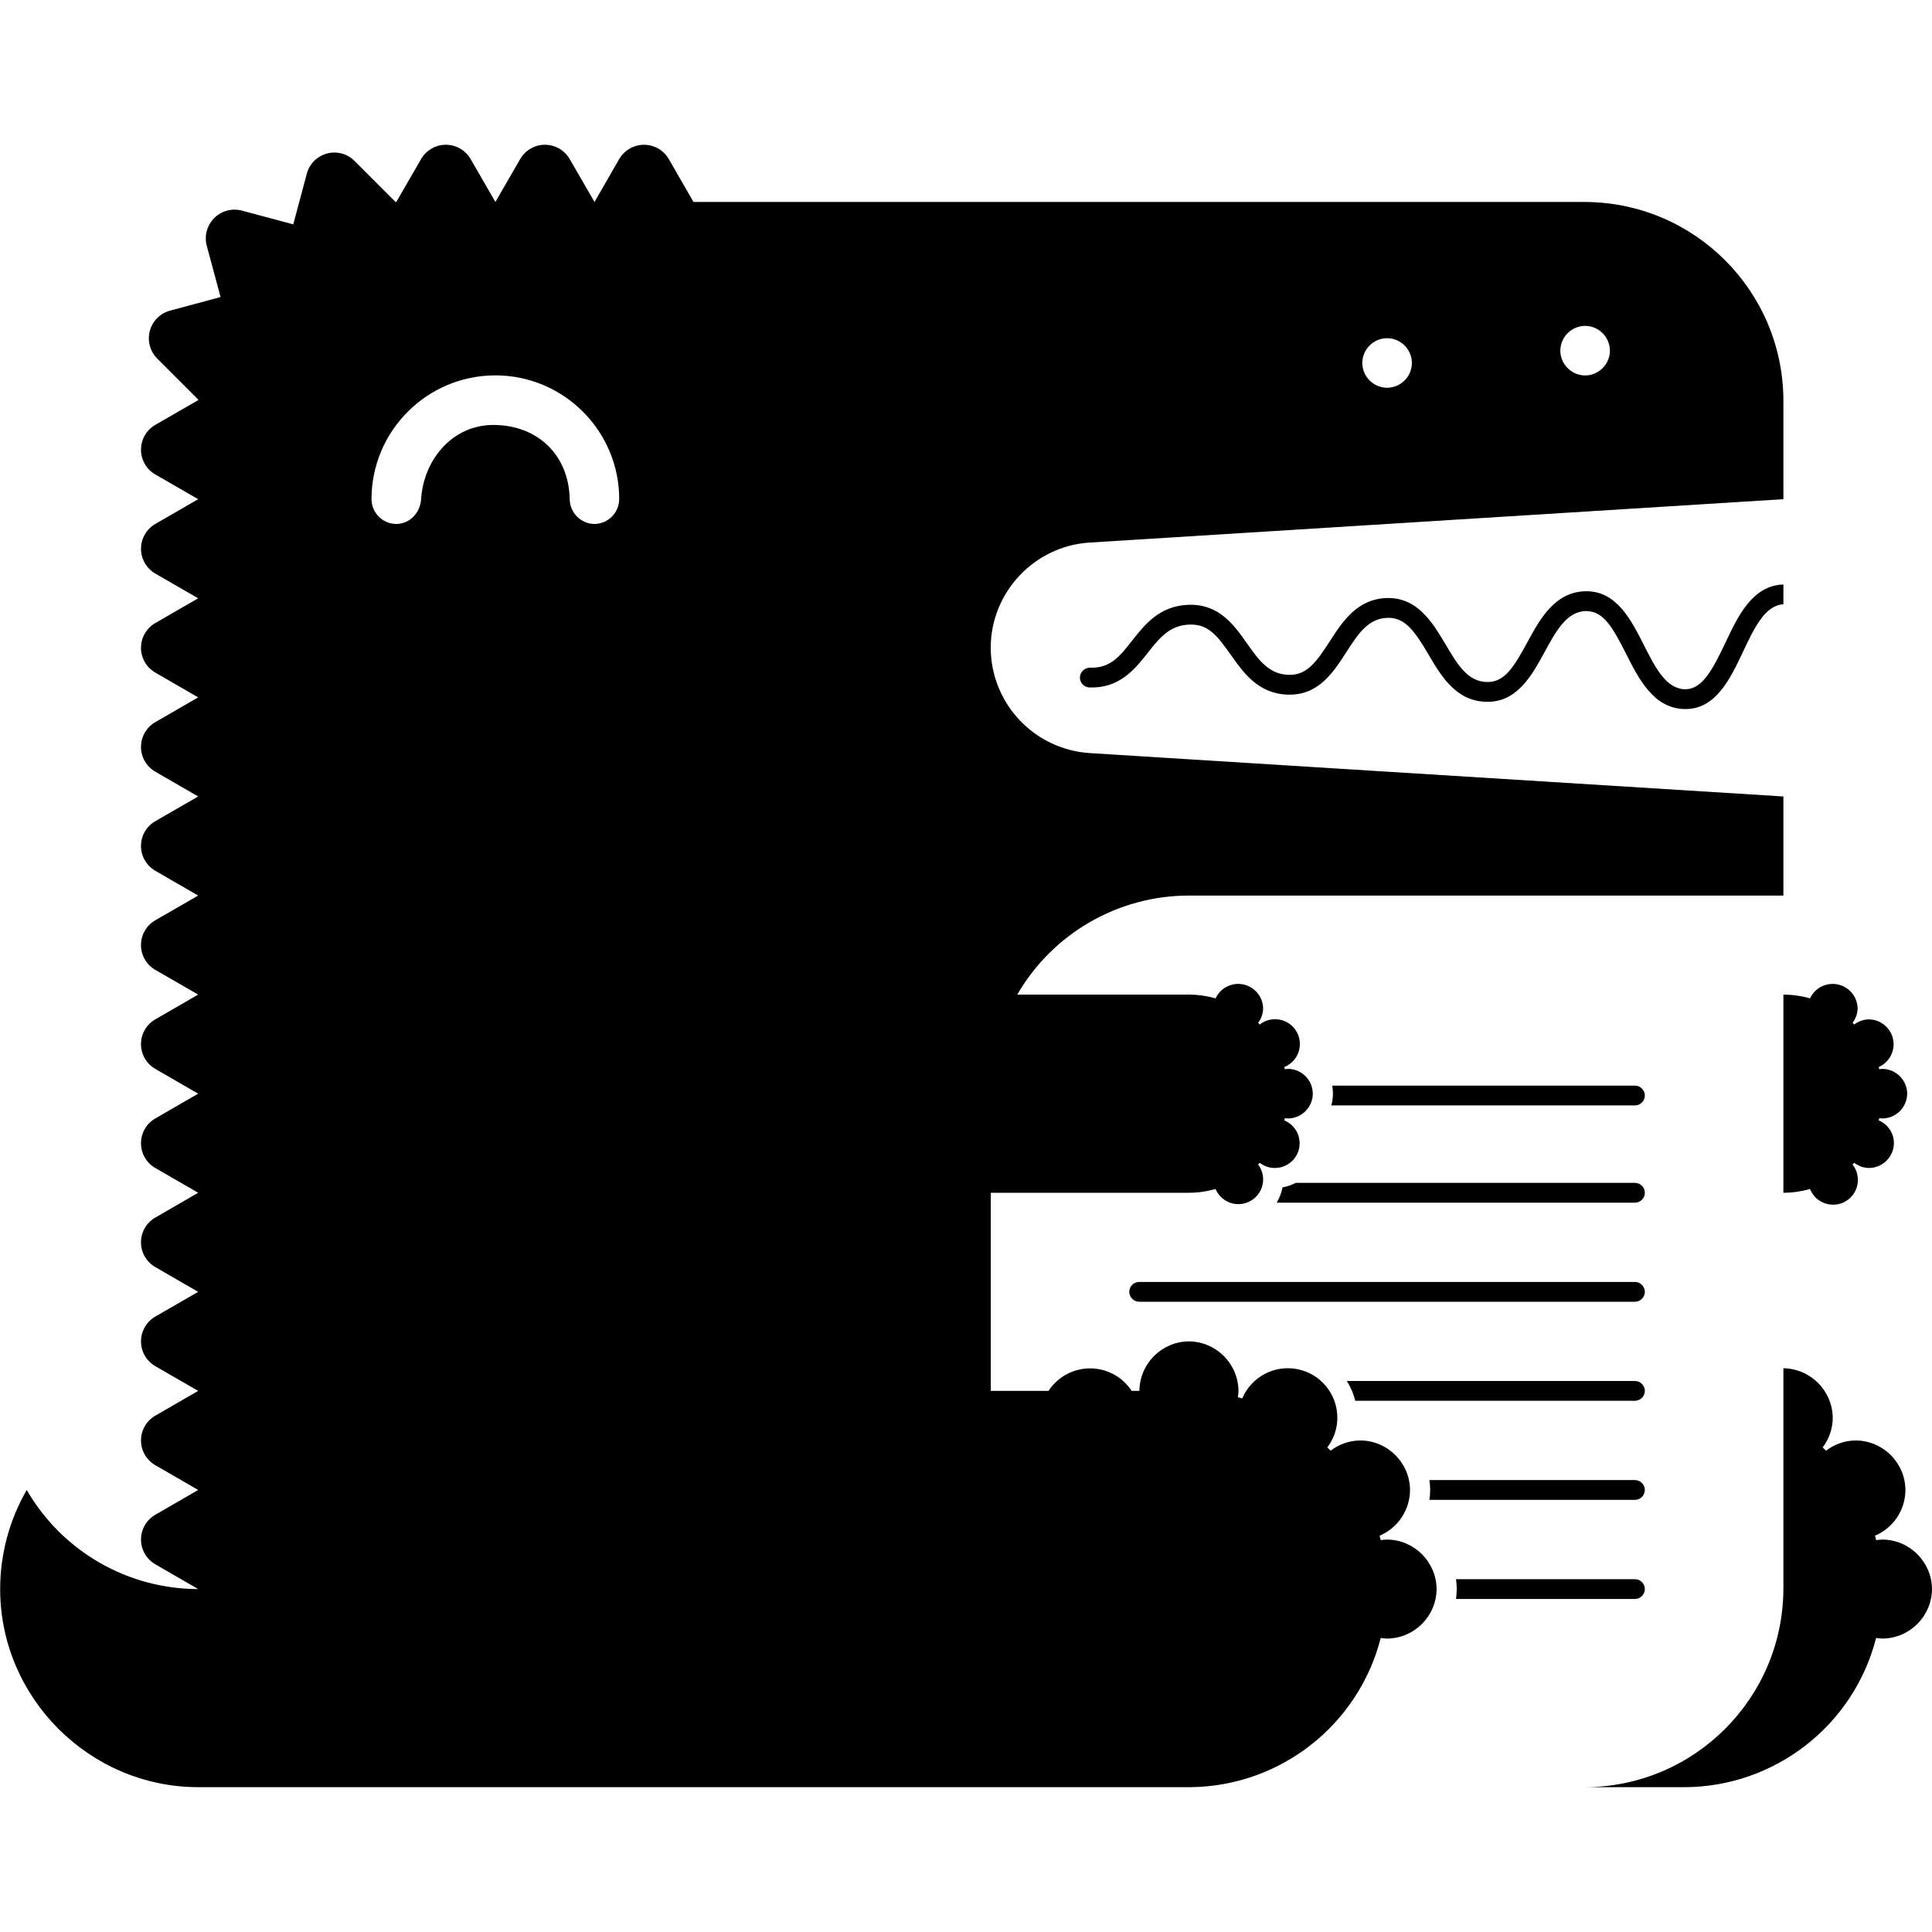
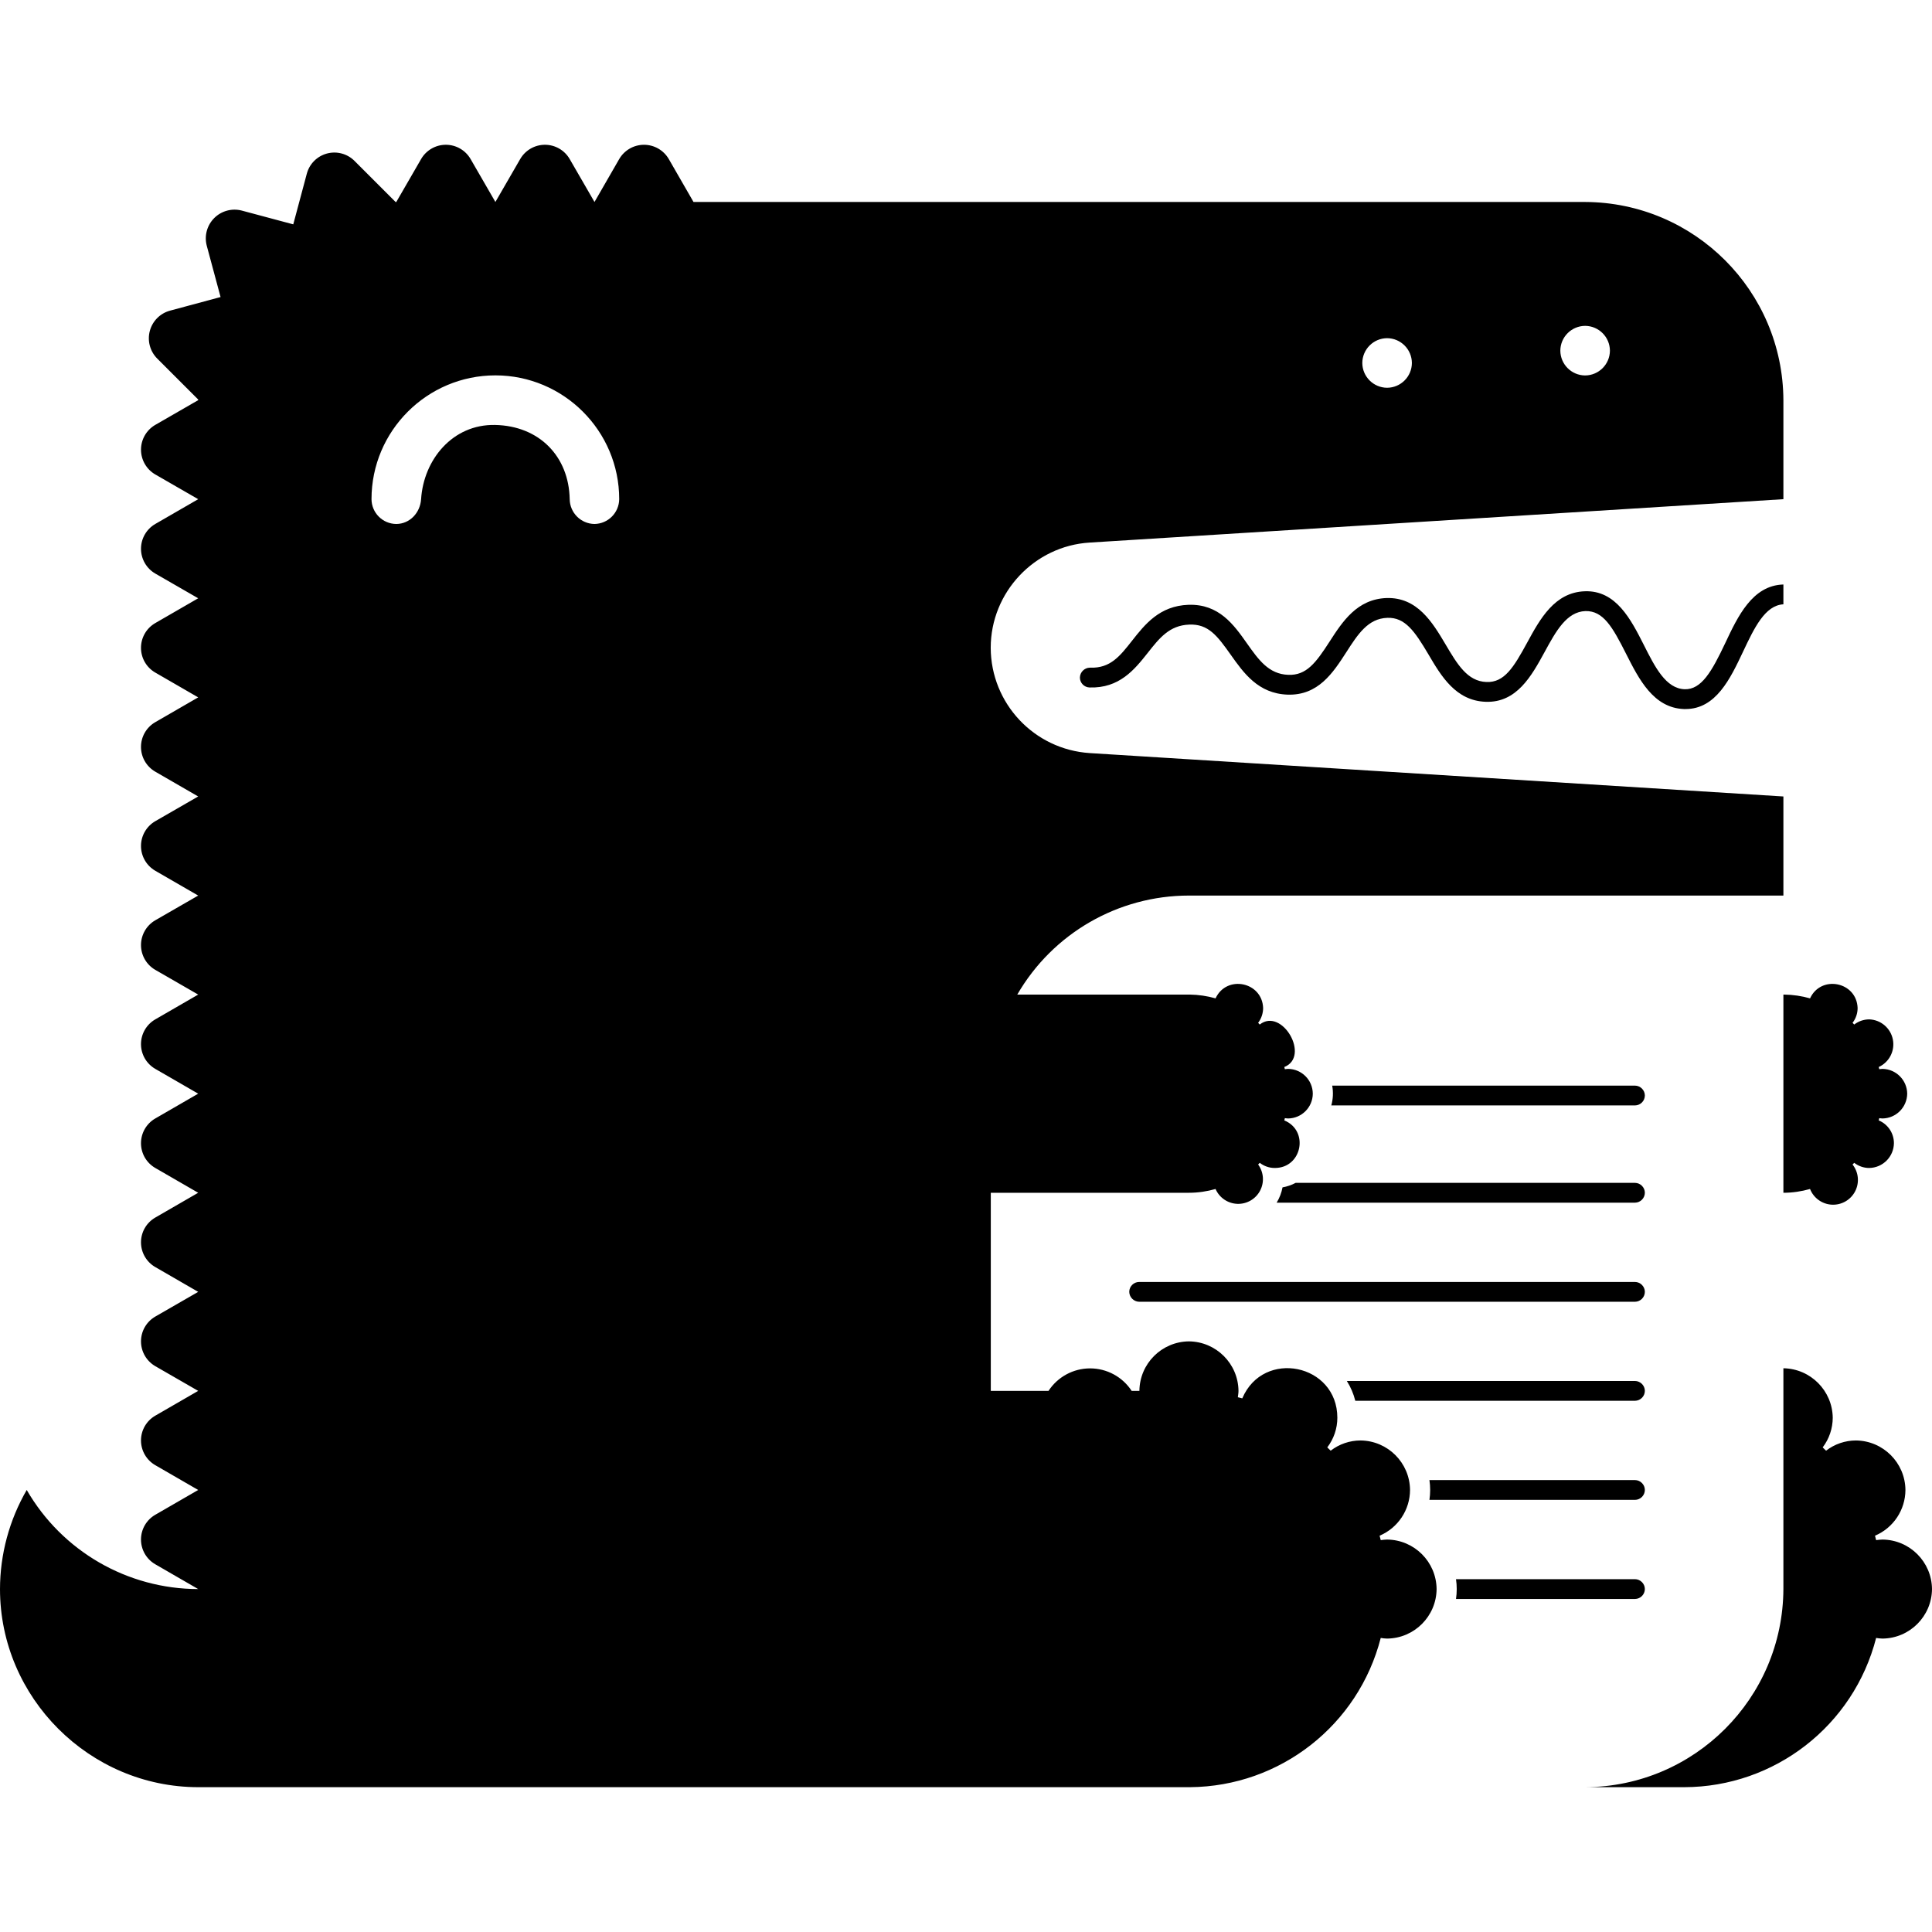
<svg xmlns="http://www.w3.org/2000/svg" viewBox="0 0 24 24">
-   <path d="M2.462 22.201h12.321a2.466 2.466 0 0 0 2.369-1.854c.026.004.052.008.079.008a.621.621 0 0 0 .615-.615.621.621 0 0 0-.615-.615c-.027 0-.053.004-.079.007l-.014-.055a.62.62 0 0 0 .378-.568.621.621 0 0 0-.615-.615.608.608 0 0 0-.371.127l-.042-.041a.606.606 0 0 0 .125-.368.615.615 0 0 0-1.181-.241l-.055-.014c.003-.026.008-.052.008-.079a.622.622 0 0 0-.616-.615.621.621 0 0 0-.615.615h-.096a.617.617 0 0 0-1.033 0h-.717v-2.461h2.461c.115 0 .226-.017.331-.047.049.114.16.188.283.188a.307.307 0 0 0 .246-.492l.02-.021c.052.04.116.064.186.064h.002a.307.307 0 0 0 .117-.591l.007-.028c.013.001.026.004.039.004a.31.31 0 0 0 .308-.308.31.31 0 0 0-.308-.308c-.013 0-.026.003-.039.004a.268.268 0 0 1-.007-.027.308.308 0 1 0-.305-.528l-.02-.021a.307.307 0 0 0 .062-.184.31.31 0 0 0-.591-.12 1.238 1.238 0 0 0-.32-.047h-2.143a2.465 2.465 0 0 1 2.132-1.23h7.385V9.894l-8.618-.539a1.315 1.315 0 0 1-1.229-1.308c0-.688.542-1.265 1.229-1.307l8.618-.539v-1.23a2.473 2.473 0 0 0-2.462-2.462H8.615l-.307-.533a.356.356 0 0 0-.616 0l-.307.533-.308-.533a.355.355 0 0 0-.615 0l-.308.533-.308-.533a.355.355 0 0 0-.615 0l-.308.533-.008.001-.51-.51a.354.354 0 0 0-.594.159l-.168.628-.639-.171a.357.357 0 0 0-.436.435l.172.639-.628.169a.356.356 0 0 0-.16.594l.51.51v.008l-.533.307a.356.356 0 0 0 0 .616l.533.307-.533.308a.356.356 0 0 0 0 .616l.533.307-.533.308a.355.355 0 0 0 0 .615l.533.308-.533.308a.355.355 0 0 0 0 .615l.533.308-.533.307a.356.356 0 0 0 0 .616l.533.308-.533.307a.356.356 0 0 0 0 .616l.533.307-.533.308a.355.355 0 0 0 0 .615l.533.308-.533.308a.355.355 0 0 0 0 .615l.533.308-.533.308a.355.355 0 0 0 0 .615l.533.308-.533.307a.356.356 0 0 0 0 .616l.533.307-.533.308a.355.355 0 0 0 0 .615l.533.308-.533.308a.355.355 0 0 0 0 .615l.533.308a2.463 2.463 0 0 1-2.13-1.231c-.216.374-.33.799-.33 1.231 0 1.35 1.11 2.46 2.46 2.461Zm19.692-5.204v2.743a2.473 2.473 0 0 1-2.461 2.461h-.001 1.231a2.466 2.466 0 0 0 2.383-1.854c.026.004.052.008.079.008A.621.621 0 0 0 24 19.74a.621.621 0 0 0-.615-.615c-.027 0-.053.004-.079.007l-.014-.055a.62.62 0 0 0 .378-.568.621.621 0 0 0-.615-.615.608.608 0 0 0-.371.127l-.042-.041a.612.612 0 0 0 .125-.368.623.623 0 0 0-.613-.615Zm-4.067 2.62h2.223c.067 0 .123.056.123.123a.124.124 0 0 1-.123.123h-2.223a.845.845 0 0 0 0-.246Zm-.33-1.231h2.553c.067 0 .123.056.123.123a.124.124 0 0 1-.123.123h-2.553a.845.845 0 0 0 0-.246Zm-1.026-1.231h3.579c.067 0 .123.056.123.123a.124.124 0 0 1-.123.123h-3.474a.85.85 0 0 0-.105-.246Zm3.579-.984h-6.159a.126.126 0 0 1-.123-.123c0-.068.056-.123.123-.123h6.159c.067 0 .123.056.123.123a.124.124 0 0 1-.123.123Zm1.844-3.816v2.462c.115 0 .225-.017.331-.047.046.118.16.195.287.195a.308.308 0 0 0 .241-.499l.021-.021c.052.04.116.064.186.064a.312.312 0 0 0 .307-.308.306.306 0 0 0-.189-.283l.007-.028c.013.001.026.004.04.004a.312.312 0 0 0 .307-.308.312.312 0 0 0-.307-.308c-.014 0-.027.003-.04.004l-.007-.027a.31.31 0 0 0 .185-.283.31.31 0 0 0-.303-.309.306.306 0 0 0-.186.064l-.021-.021a.3.3 0 0 0 .063-.184.31.31 0 0 0-.591-.12 1.24 1.24 0 0 0-.321-.047h-.01Zm-6.059 2.339h4.215c.067 0 .123.056.123.123a.124.124 0 0 1-.123.123h-4.451a.564.564 0 0 0 .073-.19.553.553 0 0 0 .163-.056Zm.454-1.208h3.761c.067 0 .123.056.123.123a.124.124 0 0 1-.123.123h-3.772a.552.552 0 0 0 .011-.246Zm5.605-6.225h-.004c-.381.013-.561.393-.719.729-.166.35-.294.578-.504.572-.233-.009-.366-.271-.506-.549-.162-.32-.347-.682-.734-.668-.375.013-.556.344-.715.636-.169.311-.285.5-.507.491-.237-.008-.363-.222-.509-.469-.163-.275-.351-.585-.731-.574-.368.013-.549.294-.709.542-.169.262-.287.421-.513.412-.243-.009-.368-.186-.513-.391-.163-.231-.347-.491-.726-.479-.36.013-.541.243-.701.446-.151.192-.27.344-.52.335h-.005a.126.126 0 0 0-.123.123c0 .066.053.121.119.123.371.012.559-.222.723-.429.145-.184.27-.343.516-.352.237-.01.348.138.516.375.16.226.341.482.705.495.382.013.566-.273.729-.525.145-.226.271-.421.511-.429.22-.008.34.166.51.453.159.271.34.577.712.59.385.014.57-.322.732-.619.14-.257.273-.5.507-.508.221-.005.336.196.506.533.159.314.339.67.717.684h.021c.377 0 .556-.378.714-.713.14-.297.273-.576.501-.588v-.246ZM7.385 6.509a.312.312 0 0 1-.308-.308c-.01-.532-.378-.911-.927-.922-.528-.011-.888.432-.919.922-.011.168-.139.307-.308.308a.31.31 0 0 1-.308-.308c0-.848.69-1.538 1.539-1.538.848 0 1.538.69 1.538 1.538a.312.312 0 0 1-.307.308Zm9.846-2.308a.31.31 0 0 1 .308.308.31.31 0 0 1-.308.308.31.31 0 0 1-.308-.308.31.31 0 0 1 .308-.308Zm2.461-.153a.31.31 0 0 1 .307.308.31.31 0 0 1-.308.308h-.001a.31.31 0 0 1-.307-.308.31.31 0 0 1 .308-.308h.001Z" />
+   <path d="M2.462 22.201h12.321a2.466 2.466 0 0 0 2.369-1.854c.026.004.052.008.079.008a.621.621 0 0 0 .615-.615.621.621 0 0 0-.615-.615c-.027 0-.053.004-.079.007l-.014-.055a.62.62 0 0 0 .378-.568.621.621 0 0 0-.615-.615.608.608 0 0 0-.371.127l-.042-.041a.606.606 0 0 0 .125-.368c0-.67-.919-.858-1.181-.241l-.055-.014c.003-.026.008-.052.008-.079a.622.622 0 0 0-.616-.615.621.621 0 0 0-.615.615h-.096a.617.617 0 0 0-1.033 0h-.717v-2.461h2.461c.115 0 .226-.017.331-.047a.307.307 0 1 0 .529-.304l.02-.021c.052.04.116.064.186.064h.002c.337 0 .428-.463.117-.591l.007-.028c.013.001.026.004.039.004a.31.31 0 0 0 .308-.308.31.31 0 0 0-.308-.308c-.013 0-.026.003-.039.004a.28.28 0 0 1-.007-.027c.327-.13-.028-.745-.305-.528l-.02-.021a.307.307 0 0 0 .062-.184c-.011-.326-.454-.416-.591-.12a1.238 1.238 0 0 0-.32-.047h-2.143a2.465 2.465 0 0 1 2.132-1.23h7.385V9.894l-8.618-.539a1.315 1.315 0 0 1-1.229-1.308c0-.688.542-1.265 1.229-1.307l8.618-.539v-1.23a2.473 2.473 0 0 0-2.462-2.462H8.615l-.307-.533a.356.356 0 0 0-.616 0l-.307.533-.308-.533a.355.355 0 0 0-.615 0l-.308.533-.308-.533a.355.355 0 0 0-.615 0l-.308.533-.008.001-.51-.51a.354.354 0 0 0-.594.159l-.168.628-.639-.171a.357.357 0 0 0-.436.435l.172.639-.628.169a.356.356 0 0 0-.16.594l.51.51v.008l-.533.307a.356.356 0 0 0 0 .616l.533.307-.533.308a.356.356 0 0 0 0 .616l.533.307-.533.308a.355.355 0 0 0 0 .615l.533.308-.533.308a.355.355 0 0 0 0 .615l.533.308-.533.307a.356.356 0 0 0 0 .616l.533.308-.533.307a.356.356 0 0 0 0 .616l.533.307-.533.308a.355.355 0 0 0 0 .615l.533.308-.533.308a.355.355 0 0 0 0 .615l.533.308-.533.308a.355.355 0 0 0 0 .615l.533.308-.533.307a.356.356 0 0 0 0 .616l.533.307-.533.308a.355.355 0 0 0 0 .615l.533.308-.533.308a.355.355 0 0 0 0 .615l.533.308a2.463 2.463 0 0 1-2.13-1.231A2.465 2.465 0 0 0 0 19.74c0 1.35 1.112 2.46 2.462 2.461zm19.692-5.204v2.743a2.473 2.473 0 0 1-2.461 2.461h-.001 1.231a2.466 2.466 0 0 0 2.383-1.854c.026.004.052.008.079.008A.621.621 0 0 0 24 19.74a.621.621 0 0 0-.615-.615c-.027 0-.053.004-.079.007l-.014-.055a.62.62 0 0 0 .378-.568.621.621 0 0 0-.615-.615.608.608 0 0 0-.371.127l-.042-.041a.612.612 0 0 0 .125-.368.623.623 0 0 0-.613-.615zm-4.067 2.62h2.223c.067 0 .123.056.123.123a.124.124 0 0 1-.123.123h-2.223a.845.845 0 0 0 0-.246zm-.33-1.231h2.553c.067 0 .123.056.123.123a.124.124 0 0 1-.123.123h-2.553a.845.845 0 0 0 0-.246zm-1.026-1.231h3.579c.067 0 .123.056.123.123a.124.124 0 0 1-.123.123h-3.474a.85.85 0 0 0-.105-.246zm3.579-.984h-6.159a.126.126 0 0 1-.123-.123c0-.068.056-.123.123-.123h6.159c.067 0 .123.056.123.123a.124.124 0 0 1-.123.123zm1.844-3.816v2.462c.115 0 .225-.017.331-.047a.308.308 0 1 0 .528-.304l.021-.021c.052.04.116.064.186.064a.312.312 0 0 0 .307-.308.306.306 0 0 0-.189-.283l.007-.028c.013.001.026.004.04.004a.312.312 0 0 0 .307-.308.312.312 0 0 0-.307-.308c-.014 0-.027.003-.04.004l-.007-.027a.31.31 0 0 0-.118-.592.306.306 0 0 0-.186.064l-.021-.021a.3.3 0 0 0 .063-.184c-.011-.326-.454-.416-.591-.12a1.24 1.24 0 0 0-.321-.047zm-6.059 2.339h4.215c.067 0 .123.056.123.123a.124.124 0 0 1-.123.123h-4.451a.564.564 0 0 0 .073-.19.553.553 0 0 0 .163-.056zm.454-1.208h3.761c.067 0 .123.056.123.123a.124.124 0 0 1-.123.123h-3.772a.552.552 0 0 0 .011-.246zm5.605-6.225h-.004c-.381.013-.561.393-.719.729-.166.35-.294.578-.504.572-.233-.009-.366-.271-.506-.549-.162-.32-.347-.682-.734-.668-.375.013-.556.344-.715.636-.169.311-.285.5-.507.491-.237-.008-.363-.222-.509-.469-.163-.275-.351-.585-.731-.574-.368.013-.549.294-.709.542-.169.262-.287.421-.513.412-.243-.009-.368-.186-.513-.391-.163-.231-.347-.491-.726-.479-.36.013-.541.243-.701.446-.151.192-.27.344-.52.335h-.005a.126.126 0 0 0-.123.123c0 .066.053.121.119.123.371.012.559-.222.723-.429.145-.184.27-.343.516-.352.237-.01.348.138.516.375.16.226.341.482.705.495.382.013.566-.273.729-.525.145-.226.271-.421.511-.429.22-.008.34.166.51.453.159.271.34.577.712.59.385.014.57-.322.732-.619.14-.257.273-.5.507-.508.221-.005.336.196.506.533.159.314.339.67.717.684h.021c.377 0 .556-.378.714-.713.14-.297.273-.576.501-.588zM7.385 6.509a.312.312 0 0 1-.308-.308c-.01-.532-.378-.911-.927-.922-.528-.011-.888.432-.919.922-.011.168-.139.307-.308.308a.31.31 0 0 1-.308-.308c0-.848.69-1.538 1.539-1.538.848 0 1.538.69 1.538 1.538a.312.312 0 0 1-.307.308zm9.846-2.308a.31.31 0 0 1 .308.308.31.31 0 0 1-.308.308.31.31 0 0 1-.308-.308.31.31 0 0 1 .308-.308zm2.461-.153a.31.31 0 0 1 .307.308.31.31 0 0 1-.308.308h-.001a.31.31 0 0 1-.307-.308.31.31 0 0 1 .308-.308z" />
</svg>
